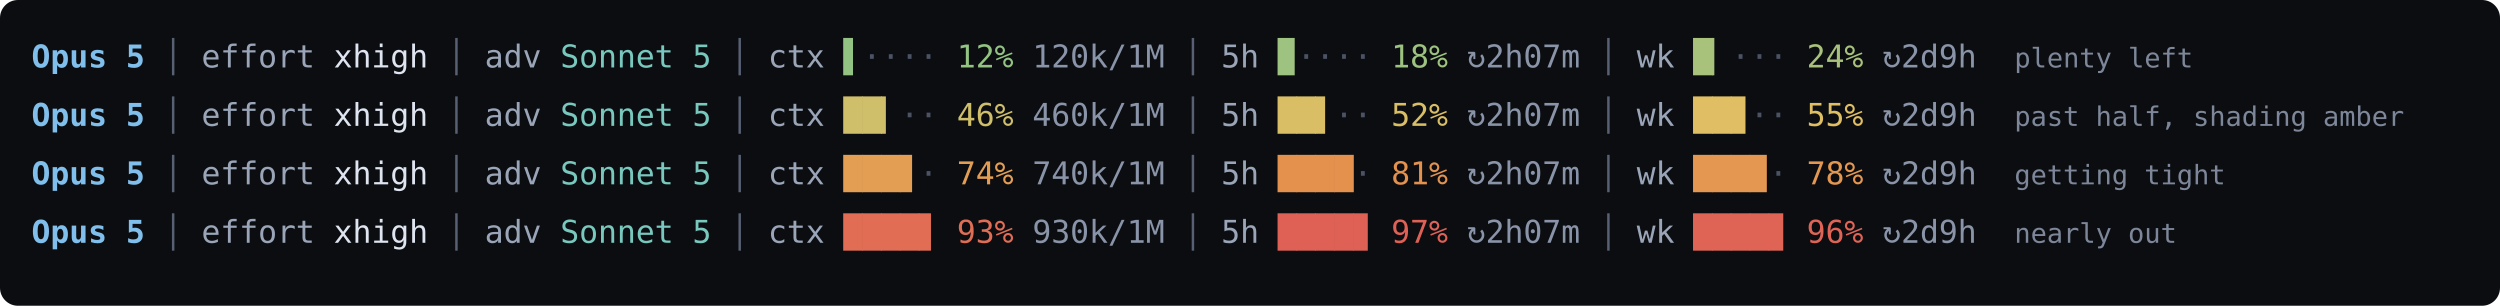
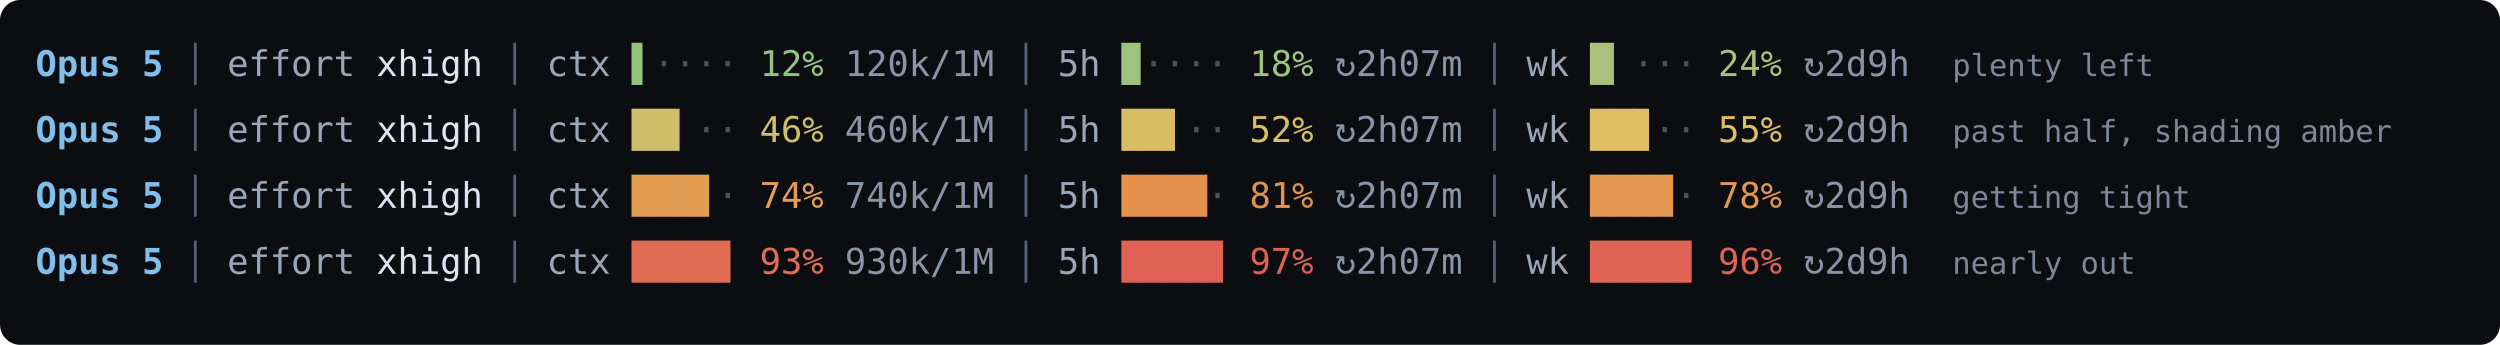
- <svg xmlns="http://www.w3.org/2000/svg" width="1112" height="136" viewBox="0 0 1112 136" font-family="ui-monospace, SFMono-Regular, Menlo, Consolas, 'DejaVu Sans Mono', monospace" font-size="14">
-   <rect width="1112" height="136" rx="8" fill="#0b0d11" />
+ <svg xmlns="http://www.w3.org/2000/svg" width="986" height="136" viewBox="0 0 986 136" font-family="ui-monospace, SFMono-Regular, Menlo, Consolas, 'DejaVu Sans Mono', monospace" font-size="14">
+   <rect width="986" height="136" rx="8" fill="#0b0d11" />
  <text x="14.0" y="30" fill="#80beeb" font-weight="700">O</text>
  <text x="22.4" y="30" fill="#80beeb" font-weight="700">p</text>
  <text x="30.8" y="30" fill="#80beeb" font-weight="700">u</text>
  <text x="39.2" y="30" fill="#80beeb" font-weight="700">s</text>
  <text x="56.0" y="30" fill="#80beeb" font-weight="700">5</text>
  <text x="72.8" y="30" fill="#586174">│</text>
  <text x="89.6" y="30" fill="#9aa5b8">e</text>
  <text x="98.0" y="30" fill="#9aa5b8">f</text>
  <text x="106.4" y="30" fill="#9aa5b8">f</text>
  <text x="114.8" y="30" fill="#9aa5b8">o</text>
  <text x="123.2" y="30" fill="#9aa5b8">r</text>
  <text x="131.6" y="30" fill="#9aa5b8">t</text>
  <text x="148.4" y="30" fill="#dee4f0">x</text>
  <text x="156.8" y="30" fill="#dee4f0">h</text>
  <text x="165.2" y="30" fill="#dee4f0">i</text>
  <text x="173.6" y="30" fill="#dee4f0">g</text>
  <text x="182.0" y="30" fill="#dee4f0">h</text>
  <text x="198.8" y="30" fill="#586174">│</text>
-   <text x="215.6" y="30" fill="#9aa5b8">a</text>
-   <text x="224.0" y="30" fill="#9aa5b8">d</text>
-   <text x="232.4" y="30" fill="#9aa5b8">v</text>
-   <text x="249.2" y="30" fill="#78c8be">S</text>
-   <text x="257.6" y="30" fill="#78c8be">o</text>
-   <text x="266.0" y="30" fill="#78c8be">n</text>
-   <text x="274.4" y="30" fill="#78c8be">n</text>
-   <text x="282.8" y="30" fill="#78c8be">e</text>
-   <text x="291.2" y="30" fill="#78c8be">t</text>
-   <text x="308.0" y="30" fill="#78c8be">5</text>
-   <text x="324.8" y="30" fill="#586174">│</text>
-   <text x="341.6" y="30" fill="#9aa5b8">c</text>
-   <text x="350.0" y="30" fill="#9aa5b8">t</text>
-   <text x="358.4" y="30" fill="#9aa5b8">x</text>
-   <text x="375.2" y="30" fill="#93c383">▌</text>
-   <text x="383.6" y="30" fill="#4a5263">·</text>
-   <text x="392.0" y="30" fill="#4a5263">·</text>
-   <text x="400.4" y="30" fill="#4a5263">·</text>
-   <text x="408.8" y="30" fill="#4a5263">·</text>
-   <text x="425.6" y="30" fill="#93c383">1</text>
-   <text x="434.0" y="30" fill="#93c383">2</text>
-   <text x="442.4" y="30" fill="#93c383">%</text>
-   <text x="459.2" y="30" fill="#8a94a8">1</text>
-   <text x="467.6" y="30" fill="#8a94a8">2</text>
-   <text x="476.0" y="30" fill="#8a94a8">0</text>
-   <text x="484.4" y="30" fill="#8a94a8">k</text>
-   <text x="492.8" y="30" fill="#8a94a8">/</text>
-   <text x="501.2" y="30" fill="#8a94a8">1</text>
-   <text x="509.6" y="30" fill="#8a94a8">M</text>
-   <text x="526.4" y="30" fill="#586174">│</text>
-   <text x="543.2" y="30" fill="#9aa5b8">5</text>
-   <text x="551.6" y="30" fill="#9aa5b8">h</text>
-   <text x="568.4" y="30" fill="#9ec27f">▉</text>
-   <text x="576.8" y="30" fill="#4a5263">·</text>
-   <text x="585.2" y="30" fill="#4a5263">·</text>
-   <text x="593.6" y="30" fill="#4a5263">·</text>
-   <text x="602.0" y="30" fill="#4a5263">·</text>
-   <text x="618.8" y="30" fill="#9ec27f">1</text>
-   <text x="627.2" y="30" fill="#9ec27f">8</text>
-   <text x="635.6" y="30" fill="#9ec27f">%</text>
-   <text x="652.4" y="30" fill="#8a94a8">↻</text>
-   <text x="660.8" y="30" fill="#8a94a8">2</text>
-   <text x="669.2" y="30" fill="#8a94a8">h</text>
-   <text x="677.6" y="30" fill="#8a94a8">0</text>
-   <text x="686.0" y="30" fill="#8a94a8">7</text>
-   <text x="694.4" y="30" fill="#8a94a8">m</text>
-   <text x="711.2" y="30" fill="#586174">│</text>
-   <text x="728.0" y="30" fill="#9aa5b8">w</text>
-   <text x="736.4" y="30" fill="#9aa5b8">k</text>
-   <text x="753.2" y="30" fill="#a8c17b">█</text>
-   <text x="761.6" y="30" fill="#a8c17b">▏</text>
-   <text x="770.0" y="30" fill="#4a5263">·</text>
-   <text x="778.4" y="30" fill="#4a5263">·</text>
-   <text x="786.8" y="30" fill="#4a5263">·</text>
-   <text x="803.6" y="30" fill="#a8c17b">2</text>
-   <text x="812.0" y="30" fill="#a8c17b">4</text>
-   <text x="820.4" y="30" fill="#a8c17b">%</text>
-   <text x="837.2" y="30" fill="#8a94a8">↻</text>
-   <text x="845.6" y="30" fill="#8a94a8">2</text>
-   <text x="854.0" y="30" fill="#8a94a8">d</text>
-   <text x="862.4" y="30" fill="#8a94a8">9</text>
-   <text x="870.8" y="30" fill="#8a94a8">h</text>
-   <text x="896.0" y="30" fill="#7d8799" font-size="12">plenty left</text>
+   <text x="215.6" y="30" fill="#9aa5b8">c</text>
+   <text x="224.0" y="30" fill="#9aa5b8">t</text>
+   <text x="232.4" y="30" fill="#9aa5b8">x</text>
+   <text x="249.2" y="30" fill="#93c383">▌</text>
+   <text x="257.6" y="30" fill="#4a5263">·</text>
+   <text x="266.0" y="30" fill="#4a5263">·</text>
+   <text x="274.4" y="30" fill="#4a5263">·</text>
+   <text x="282.8" y="30" fill="#4a5263">·</text>
+   <text x="299.6" y="30" fill="#93c383">1</text>
+   <text x="308.0" y="30" fill="#93c383">2</text>
+   <text x="316.4" y="30" fill="#93c383">%</text>
+   <text x="333.2" y="30" fill="#8a94a8">1</text>
+   <text x="341.6" y="30" fill="#8a94a8">2</text>
+   <text x="350.0" y="30" fill="#8a94a8">0</text>
+   <text x="358.4" y="30" fill="#8a94a8">k</text>
+   <text x="366.8" y="30" fill="#8a94a8">/</text>
+   <text x="375.2" y="30" fill="#8a94a8">1</text>
+   <text x="383.6" y="30" fill="#8a94a8">M</text>
+   <text x="400.4" y="30" fill="#586174">│</text>
+   <text x="417.2" y="30" fill="#9aa5b8">5</text>
+   <text x="425.6" y="30" fill="#9aa5b8">h</text>
+   <text x="442.4" y="30" fill="#9ec27f">▉</text>
+   <text x="450.8" y="30" fill="#4a5263">·</text>
+   <text x="459.2" y="30" fill="#4a5263">·</text>
+   <text x="467.6" y="30" fill="#4a5263">·</text>
+   <text x="476.0" y="30" fill="#4a5263">·</text>
+   <text x="492.8" y="30" fill="#9ec27f">1</text>
+   <text x="501.2" y="30" fill="#9ec27f">8</text>
+   <text x="509.6" y="30" fill="#9ec27f">%</text>
+   <text x="526.4" y="30" fill="#8a94a8">↻</text>
+   <text x="534.8" y="30" fill="#8a94a8">2</text>
+   <text x="543.2" y="30" fill="#8a94a8">h</text>
+   <text x="551.6" y="30" fill="#8a94a8">0</text>
+   <text x="560.0" y="30" fill="#8a94a8">7</text>
+   <text x="568.4" y="30" fill="#8a94a8">m</text>
+   <text x="585.2" y="30" fill="#586174">│</text>
+   <text x="602.0" y="30" fill="#9aa5b8">w</text>
+   <text x="610.4" y="30" fill="#9aa5b8">k</text>
+   <text x="627.2" y="30" fill="#a8c17b">█</text>
+   <text x="635.6" y="30" fill="#a8c17b">▏</text>
+   <text x="644.0" y="30" fill="#4a5263">·</text>
+   <text x="652.4" y="30" fill="#4a5263">·</text>
+   <text x="660.8" y="30" fill="#4a5263">·</text>
+   <text x="677.6" y="30" fill="#a8c17b">2</text>
+   <text x="686.0" y="30" fill="#a8c17b">4</text>
+   <text x="694.4" y="30" fill="#a8c17b">%</text>
+   <text x="711.2" y="30" fill="#8a94a8">↻</text>
+   <text x="719.6" y="30" fill="#8a94a8">2</text>
+   <text x="728.0" y="30" fill="#8a94a8">d</text>
+   <text x="736.4" y="30" fill="#8a94a8">9</text>
+   <text x="744.8" y="30" fill="#8a94a8">h</text>
+   <text x="770.0" y="30" fill="#7d8799" font-size="12">plenty left</text>
  <text x="14.0" y="56" fill="#80beeb" font-weight="700">O</text>
  <text x="22.4" y="56" fill="#80beeb" font-weight="700">p</text>
  <text x="30.8" y="56" fill="#80beeb" font-weight="700">u</text>
  <text x="39.2" y="56" fill="#80beeb" font-weight="700">s</text>
  <text x="56.0" y="56" fill="#80beeb" font-weight="700">5</text>
  <text x="72.8" y="56" fill="#586174">│</text>
  <text x="89.6" y="56" fill="#9aa5b8">e</text>
  <text x="98.0" y="56" fill="#9aa5b8">f</text>
  <text x="106.4" y="56" fill="#9aa5b8">f</text>
  <text x="114.8" y="56" fill="#9aa5b8">o</text>
  <text x="123.2" y="56" fill="#9aa5b8">r</text>
  <text x="131.6" y="56" fill="#9aa5b8">t</text>
  <text x="148.4" y="56" fill="#dee4f0">x</text>
  <text x="156.8" y="56" fill="#dee4f0">h</text>
  <text x="165.2" y="56" fill="#dee4f0">i</text>
  <text x="173.6" y="56" fill="#dee4f0">g</text>
  <text x="182.0" y="56" fill="#dee4f0">h</text>
  <text x="198.8" y="56" fill="#586174">│</text>
-   <text x="215.6" y="56" fill="#9aa5b8">a</text>
-   <text x="224.0" y="56" fill="#9aa5b8">d</text>
-   <text x="232.4" y="56" fill="#9aa5b8">v</text>
-   <text x="249.2" y="56" fill="#78c8be">S</text>
-   <text x="257.6" y="56" fill="#78c8be">o</text>
-   <text x="266.0" y="56" fill="#78c8be">n</text>
-   <text x="274.4" y="56" fill="#78c8be">n</text>
-   <text x="282.8" y="56" fill="#78c8be">e</text>
-   <text x="291.2" y="56" fill="#78c8be">t</text>
-   <text x="308.0" y="56" fill="#78c8be">5</text>
-   <text x="324.8" y="56" fill="#586174">│</text>
-   <text x="341.6" y="56" fill="#9aa5b8">c</text>
-   <text x="350.0" y="56" fill="#9aa5b8">t</text>
-   <text x="358.4" y="56" fill="#9aa5b8">x</text>
-   <text x="375.2" y="56" fill="#cfbf6b">█</text>
-   <text x="383.6" y="56" fill="#cfbf6b">█</text>
-   <text x="392.0" y="56" fill="#cfbf6b">▎</text>
-   <text x="400.4" y="56" fill="#4a5263">·</text>
-   <text x="408.8" y="56" fill="#4a5263">·</text>
-   <text x="425.6" y="56" fill="#cfbf6b">4</text>
-   <text x="434.0" y="56" fill="#cfbf6b">6</text>
-   <text x="442.4" y="56" fill="#cfbf6b">%</text>
-   <text x="459.2" y="56" fill="#8a94a8">4</text>
-   <text x="467.6" y="56" fill="#8a94a8">6</text>
-   <text x="476.0" y="56" fill="#8a94a8">0</text>
-   <text x="484.4" y="56" fill="#8a94a8">k</text>
-   <text x="492.8" y="56" fill="#8a94a8">/</text>
-   <text x="501.2" y="56" fill="#8a94a8">1</text>
-   <text x="509.6" y="56" fill="#8a94a8">M</text>
-   <text x="526.4" y="56" fill="#586174">│</text>
-   <text x="543.2" y="56" fill="#9aa5b8">5</text>
-   <text x="551.6" y="56" fill="#9aa5b8">h</text>
-   <text x="568.4" y="56" fill="#dabe66">█</text>
-   <text x="576.8" y="56" fill="#dabe66">█</text>
-   <text x="585.2" y="56" fill="#dabe66">▌</text>
-   <text x="593.6" y="56" fill="#4a5263">·</text>
-   <text x="602.0" y="56" fill="#4a5263">·</text>
-   <text x="618.8" y="56" fill="#dabe66">5</text>
-   <text x="627.2" y="56" fill="#dabe66">2</text>
-   <text x="635.6" y="56" fill="#dabe66">%</text>
-   <text x="652.4" y="56" fill="#8a94a8">↻</text>
-   <text x="660.8" y="56" fill="#8a94a8">2</text>
-   <text x="669.2" y="56" fill="#8a94a8">h</text>
-   <text x="677.6" y="56" fill="#8a94a8">0</text>
-   <text x="686.0" y="56" fill="#8a94a8">7</text>
-   <text x="694.4" y="56" fill="#8a94a8">m</text>
-   <text x="711.2" y="56" fill="#586174">│</text>
-   <text x="728.0" y="56" fill="#9aa5b8">w</text>
-   <text x="736.4" y="56" fill="#9aa5b8">k</text>
-   <text x="753.2" y="56" fill="#dfbe64">█</text>
-   <text x="761.6" y="56" fill="#dfbe64">█</text>
-   <text x="770.0" y="56" fill="#dfbe64">▊</text>
-   <text x="778.4" y="56" fill="#4a5263">·</text>
-   <text x="786.8" y="56" fill="#4a5263">·</text>
-   <text x="803.6" y="56" fill="#dfbe64">5</text>
-   <text x="812.0" y="56" fill="#dfbe64">5</text>
-   <text x="820.4" y="56" fill="#dfbe64">%</text>
-   <text x="837.2" y="56" fill="#8a94a8">↻</text>
-   <text x="845.6" y="56" fill="#8a94a8">2</text>
-   <text x="854.0" y="56" fill="#8a94a8">d</text>
-   <text x="862.4" y="56" fill="#8a94a8">9</text>
-   <text x="870.8" y="56" fill="#8a94a8">h</text>
-   <text x="896.0" y="56" fill="#7d8799" font-size="12">past half, shading amber</text>
+   <text x="215.6" y="56" fill="#9aa5b8">c</text>
+   <text x="224.0" y="56" fill="#9aa5b8">t</text>
+   <text x="232.4" y="56" fill="#9aa5b8">x</text>
+   <text x="249.2" y="56" fill="#cfbf6b">█</text>
+   <text x="257.6" y="56" fill="#cfbf6b">█</text>
+   <text x="266.0" y="56" fill="#cfbf6b">▎</text>
+   <text x="274.4" y="56" fill="#4a5263">·</text>
+   <text x="282.8" y="56" fill="#4a5263">·</text>
+   <text x="299.6" y="56" fill="#cfbf6b">4</text>
+   <text x="308.0" y="56" fill="#cfbf6b">6</text>
+   <text x="316.4" y="56" fill="#cfbf6b">%</text>
+   <text x="333.2" y="56" fill="#8a94a8">4</text>
+   <text x="341.6" y="56" fill="#8a94a8">6</text>
+   <text x="350.0" y="56" fill="#8a94a8">0</text>
+   <text x="358.4" y="56" fill="#8a94a8">k</text>
+   <text x="366.8" y="56" fill="#8a94a8">/</text>
+   <text x="375.2" y="56" fill="#8a94a8">1</text>
+   <text x="383.6" y="56" fill="#8a94a8">M</text>
+   <text x="400.4" y="56" fill="#586174">│</text>
+   <text x="417.2" y="56" fill="#9aa5b8">5</text>
+   <text x="425.6" y="56" fill="#9aa5b8">h</text>
+   <text x="442.4" y="56" fill="#dabe66">█</text>
+   <text x="450.8" y="56" fill="#dabe66">█</text>
+   <text x="459.2" y="56" fill="#dabe66">▌</text>
+   <text x="467.6" y="56" fill="#4a5263">·</text>
+   <text x="476.0" y="56" fill="#4a5263">·</text>
+   <text x="492.8" y="56" fill="#dabe66">5</text>
+   <text x="501.2" y="56" fill="#dabe66">2</text>
+   <text x="509.6" y="56" fill="#dabe66">%</text>
+   <text x="526.4" y="56" fill="#8a94a8">↻</text>
+   <text x="534.8" y="56" fill="#8a94a8">2</text>
+   <text x="543.2" y="56" fill="#8a94a8">h</text>
+   <text x="551.6" y="56" fill="#8a94a8">0</text>
+   <text x="560.0" y="56" fill="#8a94a8">7</text>
+   <text x="568.4" y="56" fill="#8a94a8">m</text>
+   <text x="585.2" y="56" fill="#586174">│</text>
+   <text x="602.0" y="56" fill="#9aa5b8">w</text>
+   <text x="610.4" y="56" fill="#9aa5b8">k</text>
+   <text x="627.2" y="56" fill="#dfbe64">█</text>
+   <text x="635.6" y="56" fill="#dfbe64">█</text>
+   <text x="644.0" y="56" fill="#dfbe64">▊</text>
+   <text x="652.4" y="56" fill="#4a5263">·</text>
+   <text x="660.8" y="56" fill="#4a5263">·</text>
+   <text x="677.6" y="56" fill="#dfbe64">5</text>
+   <text x="686.0" y="56" fill="#dfbe64">5</text>
+   <text x="694.4" y="56" fill="#dfbe64">%</text>
+   <text x="711.2" y="56" fill="#8a94a8">↻</text>
+   <text x="719.6" y="56" fill="#8a94a8">2</text>
+   <text x="728.0" y="56" fill="#8a94a8">d</text>
+   <text x="736.4" y="56" fill="#8a94a8">9</text>
+   <text x="744.8" y="56" fill="#8a94a8">h</text>
+   <text x="770.0" y="56" fill="#7d8799" font-size="12">past half, shading amber</text>
  <text x="14.0" y="82" fill="#80beeb" font-weight="700">O</text>
  <text x="22.4" y="82" fill="#80beeb" font-weight="700">p</text>
  <text x="30.8" y="82" fill="#80beeb" font-weight="700">u</text>
  <text x="39.2" y="82" fill="#80beeb" font-weight="700">s</text>
  <text x="56.0" y="82" fill="#80beeb" font-weight="700">5</text>
  <text x="72.8" y="82" fill="#586174">│</text>
  <text x="89.6" y="82" fill="#9aa5b8">e</text>
  <text x="98.0" y="82" fill="#9aa5b8">f</text>
  <text x="106.4" y="82" fill="#9aa5b8">f</text>
  <text x="114.8" y="82" fill="#9aa5b8">o</text>
  <text x="123.2" y="82" fill="#9aa5b8">r</text>
  <text x="131.6" y="82" fill="#9aa5b8">t</text>
  <text x="148.4" y="82" fill="#dee4f0">x</text>
  <text x="156.8" y="82" fill="#dee4f0">h</text>
  <text x="165.2" y="82" fill="#dee4f0">i</text>
  <text x="173.6" y="82" fill="#dee4f0">g</text>
  <text x="182.0" y="82" fill="#dee4f0">h</text>
  <text x="198.8" y="82" fill="#586174">│</text>
-   <text x="215.6" y="82" fill="#9aa5b8">a</text>
-   <text x="224.0" y="82" fill="#9aa5b8">d</text>
-   <text x="232.4" y="82" fill="#9aa5b8">v</text>
-   <text x="249.2" y="82" fill="#78c8be">S</text>
-   <text x="257.6" y="82" fill="#78c8be">o</text>
-   <text x="266.0" y="82" fill="#78c8be">n</text>
-   <text x="274.4" y="82" fill="#78c8be">n</text>
-   <text x="282.8" y="82" fill="#78c8be">e</text>
-   <text x="291.2" y="82" fill="#78c8be">t</text>
-   <text x="308.0" y="82" fill="#78c8be">5</text>
-   <text x="324.8" y="82" fill="#586174">│</text>
-   <text x="341.6" y="82" fill="#9aa5b8">c</text>
-   <text x="350.0" y="82" fill="#9aa5b8">t</text>
-   <text x="358.4" y="82" fill="#9aa5b8">x</text>
-   <text x="375.2" y="82" fill="#e39e53">█</text>
-   <text x="383.6" y="82" fill="#e39e53">█</text>
-   <text x="392.0" y="82" fill="#e39e53">█</text>
-   <text x="400.4" y="82" fill="#e39e53">▋</text>
-   <text x="408.8" y="82" fill="#4a5263">·</text>
-   <text x="425.6" y="82" fill="#e39e53">7</text>
-   <text x="434.0" y="82" fill="#e39e53">4</text>
-   <text x="442.4" y="82" fill="#e39e53">%</text>
-   <text x="459.2" y="82" fill="#8a94a8">7</text>
-   <text x="467.6" y="82" fill="#8a94a8">4</text>
-   <text x="476.0" y="82" fill="#8a94a8">0</text>
-   <text x="484.4" y="82" fill="#8a94a8">k</text>
-   <text x="492.8" y="82" fill="#8a94a8">/</text>
-   <text x="501.2" y="82" fill="#8a94a8">1</text>
-   <text x="509.6" y="82" fill="#8a94a8">M</text>
-   <text x="526.4" y="82" fill="#586174">│</text>
-   <text x="543.2" y="82" fill="#9aa5b8">5</text>
-   <text x="551.6" y="82" fill="#9aa5b8">h</text>
-   <text x="568.4" y="82" fill="#e4914e">█</text>
-   <text x="576.8" y="82" fill="#e4914e">█</text>
-   <text x="585.2" y="82" fill="#e4914e">█</text>
-   <text x="593.6" y="82" fill="#e4914e">█</text>
-   <text x="602.0" y="82" fill="#4a5263">·</text>
-   <text x="618.8" y="82" fill="#e4914e">8</text>
-   <text x="627.2" y="82" fill="#e4914e">1</text>
-   <text x="635.6" y="82" fill="#e4914e">%</text>
-   <text x="652.4" y="82" fill="#8a94a8">↻</text>
-   <text x="660.8" y="82" fill="#8a94a8">2</text>
-   <text x="669.2" y="82" fill="#8a94a8">h</text>
-   <text x="677.6" y="82" fill="#8a94a8">0</text>
-   <text x="686.0" y="82" fill="#8a94a8">7</text>
-   <text x="694.4" y="82" fill="#8a94a8">m</text>
-   <text x="711.2" y="82" fill="#586174">│</text>
-   <text x="728.0" y="82" fill="#9aa5b8">w</text>
-   <text x="736.4" y="82" fill="#9aa5b8">k</text>
-   <text x="753.2" y="82" fill="#e49750">█</text>
-   <text x="761.6" y="82" fill="#e49750">█</text>
-   <text x="770.0" y="82" fill="#e49750">█</text>
-   <text x="778.4" y="82" fill="#e49750">▉</text>
-   <text x="786.8" y="82" fill="#4a5263">·</text>
-   <text x="803.6" y="82" fill="#e49750">7</text>
-   <text x="812.0" y="82" fill="#e49750">8</text>
-   <text x="820.4" y="82" fill="#e49750">%</text>
-   <text x="837.2" y="82" fill="#8a94a8">↻</text>
-   <text x="845.6" y="82" fill="#8a94a8">2</text>
-   <text x="854.0" y="82" fill="#8a94a8">d</text>
-   <text x="862.4" y="82" fill="#8a94a8">9</text>
-   <text x="870.8" y="82" fill="#8a94a8">h</text>
-   <text x="896.0" y="82" fill="#7d8799" font-size="12">getting tight</text>
+   <text x="215.6" y="82" fill="#9aa5b8">c</text>
+   <text x="224.0" y="82" fill="#9aa5b8">t</text>
+   <text x="232.4" y="82" fill="#9aa5b8">x</text>
+   <text x="249.2" y="82" fill="#e39e53">█</text>
+   <text x="257.6" y="82" fill="#e39e53">█</text>
+   <text x="266.0" y="82" fill="#e39e53">█</text>
+   <text x="274.4" y="82" fill="#e39e53">▋</text>
+   <text x="282.8" y="82" fill="#4a5263">·</text>
+   <text x="299.6" y="82" fill="#e39e53">7</text>
+   <text x="308.0" y="82" fill="#e39e53">4</text>
+   <text x="316.4" y="82" fill="#e39e53">%</text>
+   <text x="333.2" y="82" fill="#8a94a8">7</text>
+   <text x="341.6" y="82" fill="#8a94a8">4</text>
+   <text x="350.0" y="82" fill="#8a94a8">0</text>
+   <text x="358.4" y="82" fill="#8a94a8">k</text>
+   <text x="366.8" y="82" fill="#8a94a8">/</text>
+   <text x="375.2" y="82" fill="#8a94a8">1</text>
+   <text x="383.6" y="82" fill="#8a94a8">M</text>
+   <text x="400.4" y="82" fill="#586174">│</text>
+   <text x="417.2" y="82" fill="#9aa5b8">5</text>
+   <text x="425.6" y="82" fill="#9aa5b8">h</text>
+   <text x="442.4" y="82" fill="#e4914e">█</text>
+   <text x="450.8" y="82" fill="#e4914e">█</text>
+   <text x="459.2" y="82" fill="#e4914e">█</text>
+   <text x="467.6" y="82" fill="#e4914e">█</text>
+   <text x="476.0" y="82" fill="#4a5263">·</text>
+   <text x="492.8" y="82" fill="#e4914e">8</text>
+   <text x="501.2" y="82" fill="#e4914e">1</text>
+   <text x="509.6" y="82" fill="#e4914e">%</text>
+   <text x="526.4" y="82" fill="#8a94a8">↻</text>
+   <text x="534.8" y="82" fill="#8a94a8">2</text>
+   <text x="543.2" y="82" fill="#8a94a8">h</text>
+   <text x="551.6" y="82" fill="#8a94a8">0</text>
+   <text x="560.0" y="82" fill="#8a94a8">7</text>
+   <text x="568.4" y="82" fill="#8a94a8">m</text>
+   <text x="585.2" y="82" fill="#586174">│</text>
+   <text x="602.0" y="82" fill="#9aa5b8">w</text>
+   <text x="610.4" y="82" fill="#9aa5b8">k</text>
+   <text x="627.2" y="82" fill="#e49750">█</text>
+   <text x="635.6" y="82" fill="#e49750">█</text>
+   <text x="644.0" y="82" fill="#e49750">█</text>
+   <text x="652.4" y="82" fill="#e49750">▉</text>
+   <text x="660.8" y="82" fill="#4a5263">·</text>
+   <text x="677.6" y="82" fill="#e49750">7</text>
+   <text x="686.0" y="82" fill="#e49750">8</text>
+   <text x="694.4" y="82" fill="#e49750">%</text>
+   <text x="711.2" y="82" fill="#8a94a8">↻</text>
+   <text x="719.6" y="82" fill="#8a94a8">2</text>
+   <text x="728.0" y="82" fill="#8a94a8">d</text>
+   <text x="736.4" y="82" fill="#8a94a8">9</text>
+   <text x="744.8" y="82" fill="#8a94a8">h</text>
+   <text x="770.0" y="82" fill="#7d8799" font-size="12">getting tight</text>
  <text x="14.0" y="108" fill="#80beeb" font-weight="700">O</text>
  <text x="22.4" y="108" fill="#80beeb" font-weight="700">p</text>
  <text x="30.8" y="108" fill="#80beeb" font-weight="700">u</text>
  <text x="39.2" y="108" fill="#80beeb" font-weight="700">s</text>
  <text x="56.0" y="108" fill="#80beeb" font-weight="700">5</text>
  <text x="72.8" y="108" fill="#586174">│</text>
  <text x="89.6" y="108" fill="#9aa5b8">e</text>
  <text x="98.0" y="108" fill="#9aa5b8">f</text>
  <text x="106.4" y="108" fill="#9aa5b8">f</text>
  <text x="114.8" y="108" fill="#9aa5b8">o</text>
  <text x="123.2" y="108" fill="#9aa5b8">r</text>
  <text x="131.6" y="108" fill="#9aa5b8">t</text>
  <text x="148.4" y="108" fill="#dee4f0">x</text>
  <text x="156.8" y="108" fill="#dee4f0">h</text>
  <text x="165.2" y="108" fill="#dee4f0">i</text>
  <text x="173.6" y="108" fill="#dee4f0">g</text>
  <text x="182.0" y="108" fill="#dee4f0">h</text>
  <text x="198.8" y="108" fill="#586174">│</text>
-   <text x="215.6" y="108" fill="#9aa5b8">a</text>
-   <text x="224.0" y="108" fill="#9aa5b8">d</text>
-   <text x="232.4" y="108" fill="#9aa5b8">v</text>
-   <text x="249.2" y="108" fill="#78c8be">S</text>
-   <text x="257.6" y="108" fill="#78c8be">o</text>
-   <text x="266.0" y="108" fill="#78c8be">n</text>
-   <text x="274.4" y="108" fill="#78c8be">n</text>
-   <text x="282.8" y="108" fill="#78c8be">e</text>
-   <text x="291.2" y="108" fill="#78c8be">t</text>
-   <text x="308.0" y="108" fill="#78c8be">5</text>
-   <text x="324.8" y="108" fill="#586174">│</text>
-   <text x="341.6" y="108" fill="#9aa5b8">c</text>
-   <text x="350.0" y="108" fill="#9aa5b8">t</text>
-   <text x="358.4" y="108" fill="#9aa5b8">x</text>
-   <text x="375.2" y="108" fill="#e06d54">█</text>
-   <text x="383.6" y="108" fill="#e06d54">█</text>
-   <text x="392.0" y="108" fill="#e06d54">█</text>
-   <text x="400.4" y="108" fill="#e06d54">█</text>
-   <text x="408.8" y="108" fill="#e06d54">▋</text>
-   <text x="425.6" y="108" fill="#e06d54">9</text>
-   <text x="434.0" y="108" fill="#e06d54">3</text>
-   <text x="442.4" y="108" fill="#e06d54">%</text>
-   <text x="459.2" y="108" fill="#8a94a8">9</text>
-   <text x="467.6" y="108" fill="#8a94a8">3</text>
-   <text x="476.0" y="108" fill="#8a94a8">0</text>
-   <text x="484.4" y="108" fill="#8a94a8">k</text>
-   <text x="492.8" y="108" fill="#8a94a8">/</text>
-   <text x="501.2" y="108" fill="#8a94a8">1</text>
-   <text x="509.6" y="108" fill="#8a94a8">M</text>
-   <text x="526.4" y="108" fill="#586174">│</text>
-   <text x="543.2" y="108" fill="#9aa5b8">5</text>
-   <text x="551.6" y="108" fill="#9aa5b8">h</text>
-   <text x="568.4" y="108" fill="#df6156">█</text>
-   <text x="576.8" y="108" fill="#df6156">█</text>
-   <text x="585.2" y="108" fill="#df6156">█</text>
-   <text x="593.6" y="108" fill="#df6156">█</text>
-   <text x="602.0" y="108" fill="#df6156">▊</text>
-   <text x="618.8" y="108" fill="#df6156">9</text>
-   <text x="627.2" y="108" fill="#df6156">7</text>
-   <text x="635.6" y="108" fill="#df6156">%</text>
-   <text x="652.4" y="108" fill="#8a94a8">↻</text>
-   <text x="660.8" y="108" fill="#8a94a8">2</text>
-   <text x="669.2" y="108" fill="#8a94a8">h</text>
-   <text x="677.6" y="108" fill="#8a94a8">0</text>
-   <text x="686.0" y="108" fill="#8a94a8">7</text>
-   <text x="694.4" y="108" fill="#8a94a8">m</text>
-   <text x="711.2" y="108" fill="#586174">│</text>
-   <text x="728.0" y="108" fill="#9aa5b8">w</text>
-   <text x="736.4" y="108" fill="#9aa5b8">k</text>
-   <text x="753.2" y="108" fill="#df6456">█</text>
-   <text x="761.6" y="108" fill="#df6456">█</text>
-   <text x="770.0" y="108" fill="#df6456">█</text>
-   <text x="778.4" y="108" fill="#df6456">█</text>
-   <text x="786.8" y="108" fill="#df6456">▊</text>
-   <text x="803.6" y="108" fill="#df6456">9</text>
-   <text x="812.0" y="108" fill="#df6456">6</text>
-   <text x="820.4" y="108" fill="#df6456">%</text>
-   <text x="837.2" y="108" fill="#8a94a8">↻</text>
-   <text x="845.6" y="108" fill="#8a94a8">2</text>
-   <text x="854.0" y="108" fill="#8a94a8">d</text>
-   <text x="862.4" y="108" fill="#8a94a8">9</text>
-   <text x="870.8" y="108" fill="#8a94a8">h</text>
-   <text x="896.0" y="108" fill="#7d8799" font-size="12">nearly out</text>
+   <text x="215.6" y="108" fill="#9aa5b8">c</text>
+   <text x="224.0" y="108" fill="#9aa5b8">t</text>
+   <text x="232.4" y="108" fill="#9aa5b8">x</text>
+   <text x="249.2" y="108" fill="#e06d54">█</text>
+   <text x="257.6" y="108" fill="#e06d54">█</text>
+   <text x="266.0" y="108" fill="#e06d54">█</text>
+   <text x="274.4" y="108" fill="#e06d54">█</text>
+   <text x="282.8" y="108" fill="#e06d54">▋</text>
+   <text x="299.6" y="108" fill="#e06d54">9</text>
+   <text x="308.0" y="108" fill="#e06d54">3</text>
+   <text x="316.4" y="108" fill="#e06d54">%</text>
+   <text x="333.2" y="108" fill="#8a94a8">9</text>
+   <text x="341.6" y="108" fill="#8a94a8">3</text>
+   <text x="350.0" y="108" fill="#8a94a8">0</text>
+   <text x="358.4" y="108" fill="#8a94a8">k</text>
+   <text x="366.8" y="108" fill="#8a94a8">/</text>
+   <text x="375.2" y="108" fill="#8a94a8">1</text>
+   <text x="383.6" y="108" fill="#8a94a8">M</text>
+   <text x="400.4" y="108" fill="#586174">│</text>
+   <text x="417.2" y="108" fill="#9aa5b8">5</text>
+   <text x="425.6" y="108" fill="#9aa5b8">h</text>
+   <text x="442.4" y="108" fill="#df6156">█</text>
+   <text x="450.8" y="108" fill="#df6156">█</text>
+   <text x="459.2" y="108" fill="#df6156">█</text>
+   <text x="467.6" y="108" fill="#df6156">█</text>
+   <text x="476.0" y="108" fill="#df6156">▊</text>
+   <text x="492.8" y="108" fill="#df6156">9</text>
+   <text x="501.2" y="108" fill="#df6156">7</text>
+   <text x="509.6" y="108" fill="#df6156">%</text>
+   <text x="526.4" y="108" fill="#8a94a8">↻</text>
+   <text x="534.8" y="108" fill="#8a94a8">2</text>
+   <text x="543.2" y="108" fill="#8a94a8">h</text>
+   <text x="551.6" y="108" fill="#8a94a8">0</text>
+   <text x="560.0" y="108" fill="#8a94a8">7</text>
+   <text x="568.4" y="108" fill="#8a94a8">m</text>
+   <text x="585.2" y="108" fill="#586174">│</text>
+   <text x="602.0" y="108" fill="#9aa5b8">w</text>
+   <text x="610.4" y="108" fill="#9aa5b8">k</text>
+   <text x="627.2" y="108" fill="#df6456">█</text>
+   <text x="635.6" y="108" fill="#df6456">█</text>
+   <text x="644.0" y="108" fill="#df6456">█</text>
+   <text x="652.4" y="108" fill="#df6456">█</text>
+   <text x="660.8" y="108" fill="#df6456">▊</text>
+   <text x="677.6" y="108" fill="#df6456">9</text>
+   <text x="686.0" y="108" fill="#df6456">6</text>
+   <text x="694.4" y="108" fill="#df6456">%</text>
+   <text x="711.2" y="108" fill="#8a94a8">↻</text>
+   <text x="719.6" y="108" fill="#8a94a8">2</text>
+   <text x="728.0" y="108" fill="#8a94a8">d</text>
+   <text x="736.4" y="108" fill="#8a94a8">9</text>
+   <text x="744.8" y="108" fill="#8a94a8">h</text>
+   <text x="770.0" y="108" fill="#7d8799" font-size="12">nearly out</text>
</svg>
